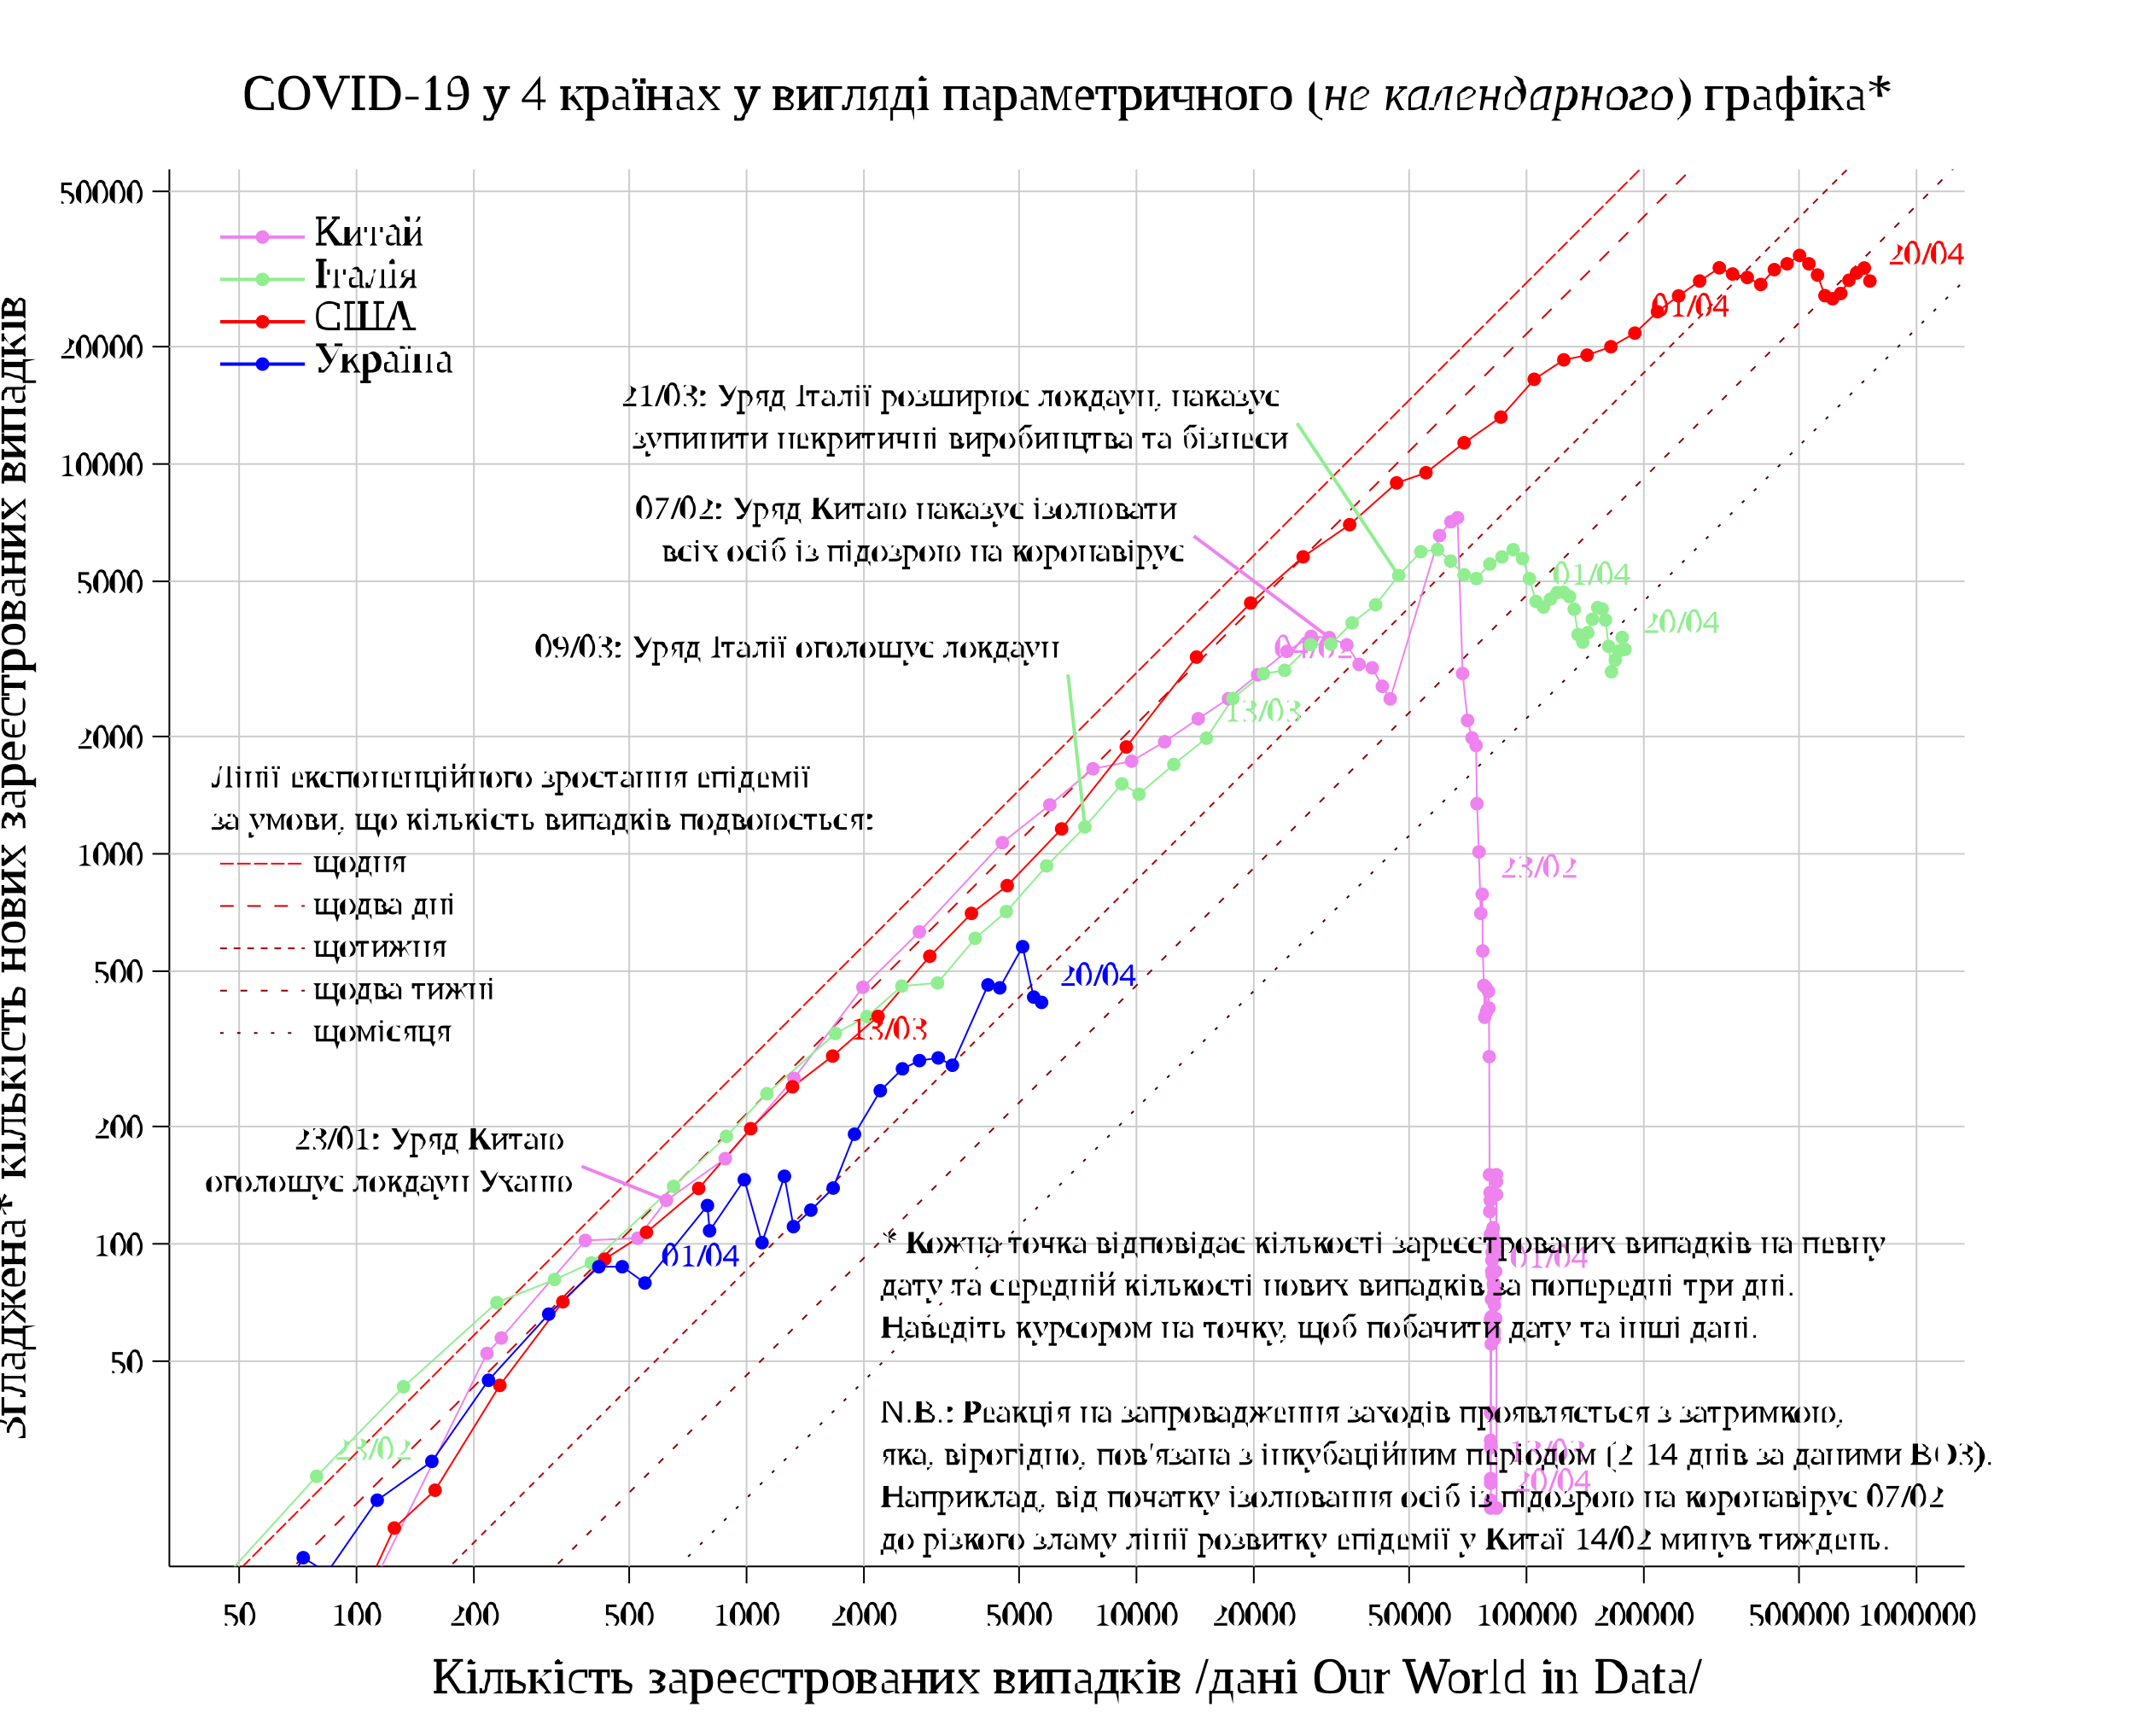
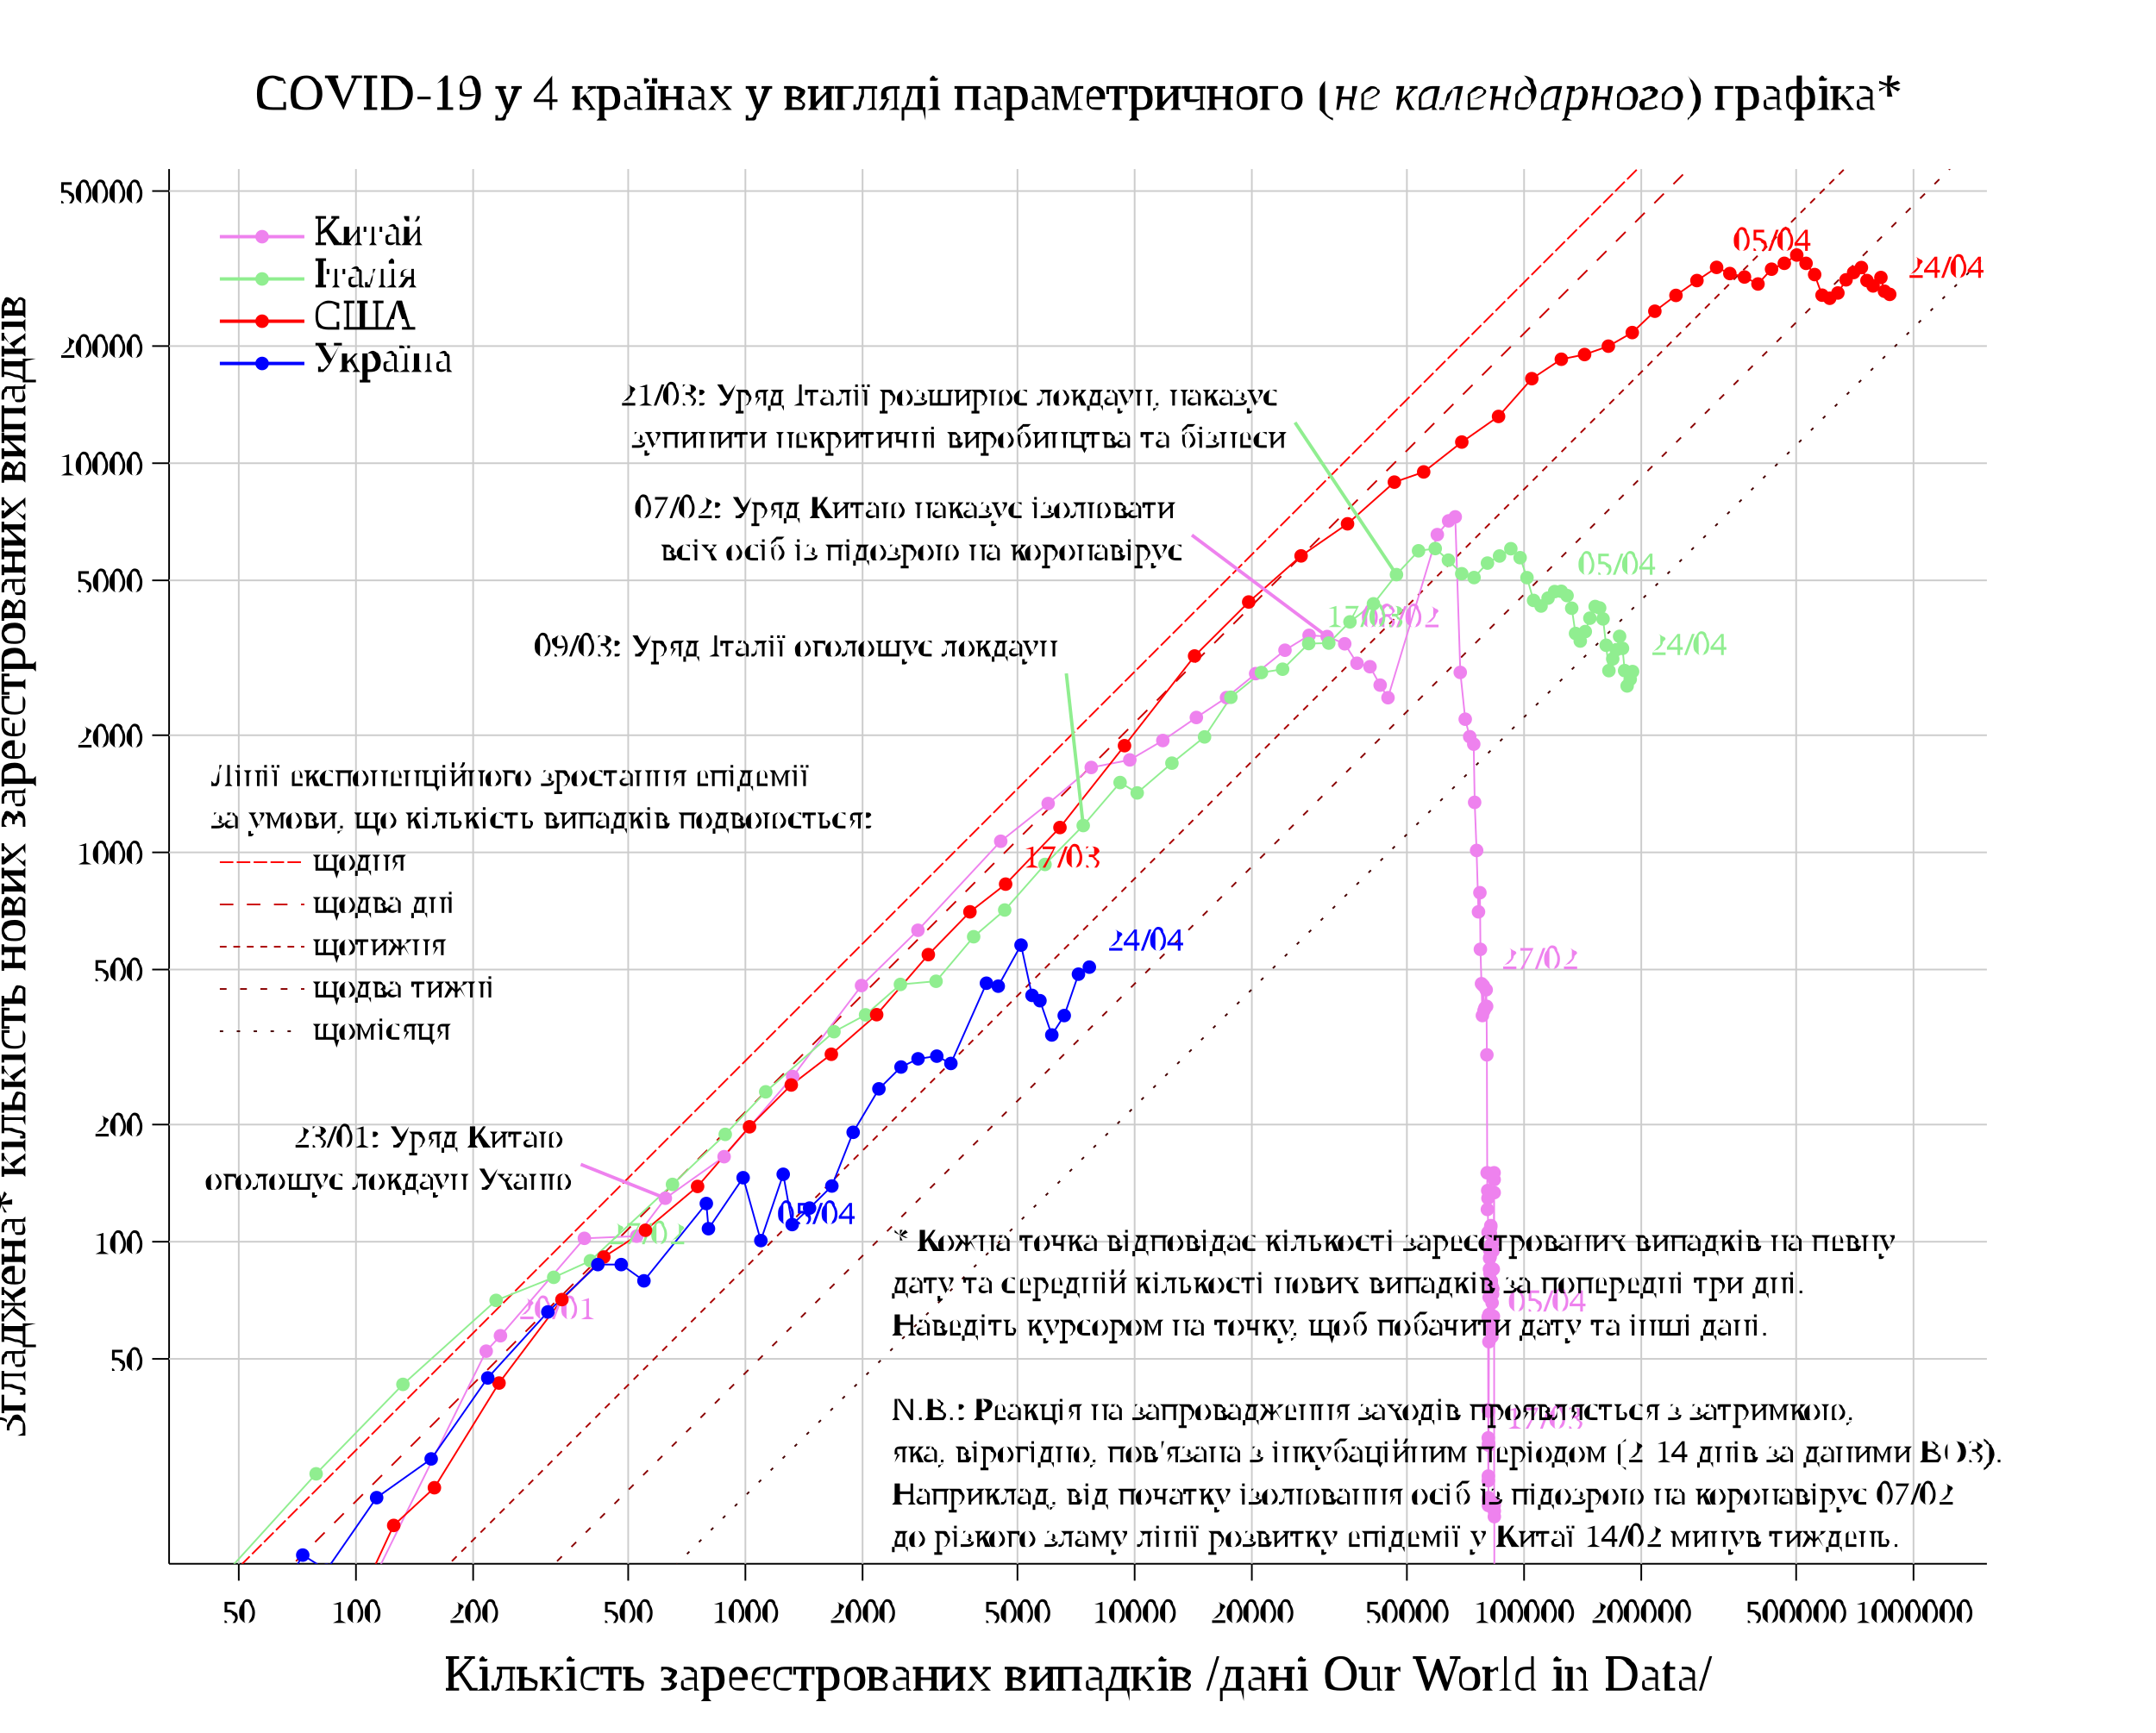
- <svg xmlns="http://www.w3.org/2000/svg" version="1.1" baseProfile="full" viewBox="-1 -1 12.6 10.25" fill="none">
+ <svg xmlns="http://www.w3.org/2000/svg" version="1.1" baseProfile="full" viewBox="-1 -1 12.75 10.25" fill="none">
  <g fill="black" font-size="0.3" text-anchor="middle">
-     <text transform="translate(5.3,-0.35)">COVID-19 у 4 країнах у вигляді параметричного (<tspan font-style="italic">не календарного</tspan>) графіка*</text>
-     <text transform="translate(5.3,9)">Кількість зареєстрованих випадків /<a href="https://covid.ourworldindata.org">
+     <text transform="translate(5.375,-0.35)">COVID-19 у 4 країнах у вигляді параметричного (<tspan font-style="italic">не календарного</tspan>) графіка*</text>
+     <text transform="translate(5.375,9)">Кількість зареєстрованих випадків /<a href="https://covid.ourworldindata.org">
        <tspan>дані Our World in Data</tspan>
      </a>/</text>
    <text transform="translate(-0.85,4.125) rotate(-90)">Згладжена* кількість нових зареєстрованих випадків</text>
  </g>
-   <path stroke="black" stroke-width="0.01" d="M 0 8.25 L 10.6 8.25 M 0 8.25 L 0 0" />
+   <path stroke="black" stroke-width="0.01" d="M 0 8.25 L 10.75 8.25 M 0 8.25 L 0 0" />
  <clipPath id="plot">
-     <rect x="0" y="0" width="10.6" height="8.25" />
+     <rect x="0" y="0" width="10.75" height="8.25" />
  </clipPath>
  <path stroke="black" stroke-width="0.01" d=" M 0.412 8.25 v 0.1  M 1.105 8.25 v 0.1  M 1.798 8.25 v 0.1  M 2.715 8.25 v 0.1  M 3.408 8.25 v 0.1  M 4.101 8.25 v 0.1  M 5.017 8.25 v 0.1  M 5.71 8.25 v 0.1  M 6.403 8.25 v 0.1  M 7.32 8.25 v 0.1  M 8.013 8.25 v 0.1  M 8.706 8.25 v 0.1  M 9.622 8.25 v 0.1  M 10.316 8.25 v 0.1 M 0 7.038 h -0.1  M 0 6.345 h -0.1  M 0 5.652 h -0.1  M 0 4.735 h -0.1  M 0 4.042 h -0.1  M 0 3.349 h -0.1  M 0 2.433 h -0.1  M 0 1.74 h -0.1  M 0 1.047 h -0.1  M 0 0.13 h -0.1" />
-   <path stroke="#ccc" stroke-width="0.01" d=" M 0.412 8.25 v -8.25  M 1.105 8.25 v -8.25  M 1.798 8.25 v -8.25  M 2.715 8.25 v -8.25  M 3.408 8.25 v -8.25  M 4.101 8.25 v -8.25  M 5.017 8.25 v -8.25  M 5.71 8.25 v -8.25  M 6.403 8.25 v -8.25  M 7.32 8.25 v -8.25  M 8.013 8.25 v -8.25  M 8.706 8.25 v -8.25  M 9.622 8.25 v -8.25  M 10.316 8.25 v -8.25 M 0 7.038 h 10.6  M 0 6.345 h 10.6  M 0 5.652 h 10.6  M 0 4.735 h 10.6  M 0 4.042 h 10.6  M 0 3.349 h 10.6  M 0 2.433 h 10.6  M 0 1.74 h 10.6  M 0 1.047 h 10.6  M 0 0.13 h 10.6" />
+   <path stroke="#ccc" stroke-width="0.01" d=" M 0.412 8.25 v -8.25  M 1.105 8.25 v -8.25  M 1.798 8.25 v -8.25  M 2.715 8.25 v -8.25  M 3.408 8.25 v -8.25  M 4.101 8.25 v -8.25  M 5.017 8.25 v -8.25  M 5.71 8.25 v -8.25  M 6.403 8.25 v -8.25  M 7.32 8.25 v -8.25  M 8.013 8.25 v -8.25  M 8.706 8.25 v -8.25  M 9.622 8.25 v -8.25  M 10.316 8.25 v -8.25 M 0 7.038 h 10.75  M 0 6.345 h 10.75  M 0 5.652 h 10.75  M 0 4.735 h 10.75  M 0 4.042 h 10.75  M 0 3.349 h 10.75  M 0 2.433 h 10.75  M 0 1.74 h 10.75  M 0 1.047 h 10.75  M 0 0.13 h 10.75" />
  <g fill="black" font-size="0.2" transform="translate(0,8.6)" text-anchor="middle">
    <text x="0.412">50</text>
    <text x="1.105">100</text>
    <text x="1.798">200</text>
    <text x="2.715">500</text>
    <text x="3.408">1000</text>
    <text x="4.101">2000</text>
    <text x="5.017">5000</text>
    <text x="5.71">10000</text>
    <text x="6.403">20000</text>
    <text x="7.32">50000</text>
    <text x="8.013">100000</text>
    <text x="8.706">200000</text>
    <text x="9.622">500000</text>
    <text x="10.316">1000000</text>
  </g>
  <g fill="black" font-size="0.2" transform="translate(-0.15,0.07)" text-anchor="end">
    <text y="7.038">50</text>
    <text y="6.345">100</text>
    <text y="5.652">200</text>
    <text y="4.735">500</text>
    <text y="4.042">1000</text>
    <text y="3.349">2000</text>
    <text y="2.433">5000</text>
    <text y="1.74">10000</text>
    <text y="1.047">20000</text>
    <text y="0.13">50000</text>
  </g>
  <g transform="translate(0.3,0.4)">
    <g stroke-width="0.02">
      <path stroke="violet" d="M 0 0 h 0.5" />
      <circle fill="violet" r="0.04" cx="0.25" cy="0" />
      <path stroke="lightgreen" d="M 0 0.25 h 0.5" />
      <circle fill="lightgreen" r="0.04" cx="0.25" cy="0.25" />
      <path stroke="red" d="M 0 0.5 h 0.5" />
      <circle fill="red" r="0.04" cx="0.25" cy="0.5" />
      <path stroke="blue" d="M 0 0.75 h 0.5" />
      <circle fill="blue" r="0.04" cx="0.25" cy="0.75" />
    </g>
    <g stroke-width="0.01" transform="translate(0,3.7)">
      <path stroke="#f00" stroke-dasharray="0.08 0.02" d="M 0 0 h 0.5" />
      <path stroke="#c00" stroke-dasharray="0.08 0.08" d="M 0 0.25 h 0.5" />
      <path stroke="#a00" stroke-dasharray="0.04 0.04" d="M 0 0.5 h 0.5" />
      <path stroke="#800" stroke-dasharray="0.04 0.08" d="M 0 0.75 h 0.5" />
      <path stroke="#400" stroke-dasharray="0.02 0.08" d="M 0 1 h 0.5" />
    </g>
    <g transform="translate(0.55,0.05)" font-size="0.25" fill="black">
      <text y="0">Китай</text>
      <text y="0.25">Італія</text>
      <text y="0.5">США</text>
      <text y="0.75">Україна</text>
      <g transform="translate(0,3.7)" font-size="0.2">
        <g transform="translate(-0.6,-0.25)">
          <text y="-0.25">Лінії експоненційного зростання епідемії</text>
          <text>за умови, що кількість випадків подвоюється:</text>
        </g>
        <text y="0">щодня</text>
        <text y="0.25">щодва дні</text>
        <text y="0.5">щотижня</text>
        <text y="0.75">щодва тижні</text>
        <text y="1">щомісяця</text>
      </g>
    </g>
  </g>
  <g clip-path="url(#plot)">
    <g transform="translate(0,8.25) scale(1,-1)" stroke-width="0.01">
      <path stroke="#f00" stroke-dasharray="0.08 0.02" d="M -2.267 -2.7 l 100 100" />
      <path stroke="#c00" stroke-dasharray="0.08 0.08" d="M -1.965 -2.7 l 100 100" />
      <path stroke="#a00" stroke-dasharray="0.04 0.04" d="M -1.043 -2.7 l 100 100" />
      <path stroke="#800" stroke-dasharray="0.04 0.08" d="M -0.421 -2.7 l 100 100" />
      <path stroke="#400" stroke-dasharray="0.02 0.08" d="M 0.305 -2.7 l 100 100" />
-       <path stroke="violet" d="M 0.882 -0.754  L 1.875 1.258  L 1.96 1.349  L 2.456 1.925  L 2.765 1.938  L 2.935 2.162  L 3.282 2.408  L 3.688 2.882  L 4.095 3.42  L 4.428 3.747  L 4.918 4.274  L 5.199 4.497  L 5.453 4.71  L 5.681 4.755  L 5.877 4.87  L 6.075 5.006  L 6.253 5.124  L 6.426 5.265  L 6.599 5.404  L 6.742 5.492  L 6.848 5.485  L 6.952 5.442  L 7.025 5.327  L 7.102 5.306  L 7.162 5.197  L 7.208 5.123  L 7.5 6.088  L 7.567 6.169  L 7.606 6.193  L 7.636 5.273  L 7.665 4.996  L 7.691 4.892  L 7.715 4.848  L 7.721 4.504  L 7.732 4.219  L 7.743 3.856  L 7.752 3.969  L 7.755 3.634  L 7.761 3.431  L 7.767 3.243  L 7.772 3.42  L 7.776 3.273  L 7.782 3.288  L 7.789 3.395  L 7.791 3.297  L 7.793 3.01  L 7.795 2.313  L 7.796 2.096  L 7.798 2.208  L 7.799 2.162  L 7.8 1.96  L 7.8 1.459  L 7.801 0.911  L 7.801 0.745  L 7.801 0.492  L 7.802 0.519  L 7.802 0.376  L 7.802 0.345  L 7.802 0.391  L 7.803 0.701  L 7.803 0.712  L 7.804 0.902  L 7.805 1.313  L 7.806 1.474  L 7.806 1.577  L 7.808 1.743  L 7.809 1.807  L 7.81 1.854  L 7.811 1.719  L 7.812 1.815  L 7.814 1.954  L 7.815 1.988  L 7.816 2  L 7.817 1.888  L 7.818 1.665  L 7.819 1.674  L 7.82 1.613  L 7.821 1.648  L 7.821 1.394  L 7.822 1.378  L 7.823 1.343  L 7.824 1.544  L 7.825 1.631  L 7.826 1.626  L 7.827 1.595  L 7.828 1.626  L 7.829 1.85  L 7.83 1.902  L 7.831 1.743  L 7.831 1.464  L 7.836 2.313  L 7.836 2.272  L 7.836 2.195  L 7.836 0.345" />
-       <path stroke="lightgreen" d="M -0.667 -1.16  L 0.869 0.532  L 1.383 1.061  L 1.934 1.558  L 2.275 1.694  L 2.491 1.792  L 2.977 2.244  L 3.289 2.54  L 3.528 2.792  L 3.932 3.147  L 4.119 3.247  L 4.325 3.427  L 4.536 3.446  L 4.758 3.709  L 4.942 3.867  L 5.18 4.137  L 5.406 4.367  L 5.624 4.621  L 5.725 4.56  L 5.93 4.736  L 6.123 4.891  L 6.279 5.126  L 6.46 5.272  L 6.585 5.291  L 6.739 5.443  L 6.858 5.446  L 6.983 5.572  L 7.122 5.678  L 7.258 5.851  L 7.389 5.992  L 7.488 6.005  L 7.565 5.937  L 7.644 5.856  L 7.717 5.834  L 7.796 5.919  L 7.868 5.961  L 7.935 6.004  L 7.99 5.951  L 8.03 5.833  L 8.069 5.698  L 8.113 5.665  L 8.155 5.712  L 8.194 5.751  L 8.233 5.752  L 8.267 5.727  L 8.295 5.652  L 8.317 5.503  L 8.345 5.458  L 8.375 5.514  L 8.402 5.593  L 8.433 5.662  L 8.46 5.654  L 8.48 5.589  L 8.498 5.433  L 8.515 5.283  L 8.537 5.353  L 8.558 5.406  L 8.578 5.486  L 8.595 5.415" />
-       <path stroke="red" d="M 0.989 -0.431  L 1.135 -0.188  L 1.328 0.227  L 1.569 0.45  L 1.951 1.069  L 2.323 1.563  L 2.571 1.815  L 2.817 1.973  L 3.125 2.232  L 3.432 2.585  L 3.679 2.832  L 3.916 3.014  L 4.184 3.248  L 4.49 3.603  L 4.736 3.856  L 4.947 4.02  L 5.268 4.355  L 5.65 4.839  L 6.065 5.37  L 6.385 5.689  L 6.694 5.962  L 6.969 6.152  L 7.246 6.398  L 7.419 6.458  L 7.645 6.635  L 7.862 6.787  L 8.059 7.01  L 8.233 7.125  L 8.371 7.153  L 8.511 7.202  L 8.653 7.283  L 8.786 7.409  L 8.911 7.503  L 9.035 7.59  L 9.152 7.668  L 9.23 7.632  L 9.316 7.612  L 9.396 7.57  L 9.476 7.658  L 9.552 7.692  L 9.625 7.741  L 9.681 7.692  L 9.731 7.626  L 9.775 7.504  L 9.82 7.486  L 9.869 7.517  L 9.917 7.595  L 9.962 7.638  L 10.008 7.667  L 10.041 7.591" />
-       <path stroke="blue" d="M 0.214 -0.708  L 0.35 -0.754  L 0.79 0.052  L 0.931 -0.037  L 1.227 0.391  L 1.55 0.62  L 1.884 1.099  L 2.24 1.49  L 2.535 1.77  L 2.674 1.77  L 2.808 1.674  L 3.177 2.131  L 3.19 1.982  L 3.395 2.284  L 3.499 1.912  L 3.632 2.304  L 3.685 2.007  L 3.788 2.104  L 3.919 2.234  L 4.045 2.552  L 4.198 2.809  L 4.328 2.938  L 4.429 2.987  L 4.54 3.003  L 4.623 2.959  L 4.834 3.434  L 4.903 3.417  L 5.038 3.66  L 5.103 3.362  L 5.15 3.331" />
+       <path stroke="violet" d="M 0.882 -0.754  L 1.875 1.258  L 1.96 1.349  L 2.456 1.925  L 2.765 1.938  L 2.935 2.162  L 3.282 2.408  L 3.688 2.882  L 4.095 3.42  L 4.428 3.747  L 4.918 4.274  L 5.199 4.497  L 5.453 4.71  L 5.681 4.755  L 5.877 4.87  L 6.075 5.006  L 6.253 5.124  L 6.426 5.265  L 6.599 5.404  L 6.742 5.492  L 6.848 5.485  L 6.952 5.442  L 7.025 5.327  L 7.102 5.306  L 7.162 5.197  L 7.208 5.123  L 7.5 6.088  L 7.567 6.169  L 7.606 6.193  L 7.636 5.273  L 7.665 4.996  L 7.691 4.892  L 7.715 4.848  L 7.721 4.504  L 7.732 4.219  L 7.743 3.856  L 7.752 3.969  L 7.755 3.634  L 7.761 3.431  L 7.767 3.243  L 7.772 3.42  L 7.776 3.273  L 7.782 3.288  L 7.789 3.395  L 7.791 3.297  L 7.793 3.01  L 7.795 2.313  L 7.796 2.096  L 7.798 2.208  L 7.799 2.162  L 7.8 1.96  L 7.8 1.459  L 7.801 0.911  L 7.801 0.745  L 7.801 0.492  L 7.802 0.519  L 7.802 0.376  L 7.802 0.345  L 7.802 0.391  L 7.803 0.701  L 7.803 0.712  L 7.804 0.902  L 7.805 1.313  L 7.806 1.474  L 7.806 1.577  L 7.808 1.743  L 7.809 1.807  L 7.81 1.854  L 7.811 1.719  L 7.812 1.815  L 7.814 1.954  L 7.815 1.988  L 7.816 2  L 7.817 1.888  L 7.818 1.665  L 7.819 1.674  L 7.82 1.613  L 7.821 1.648  L 7.821 1.394  L 7.822 1.378  L 7.823 1.343  L 7.824 1.544  L 7.825 1.631  L 7.826 1.626  L 7.827 1.595  L 7.828 1.626  L 7.829 1.85  L 7.83 1.902  L 7.831 1.743  L 7.831 1.464  L 7.836 2.313  L 7.836 2.272  L 7.836 2.195  L 7.836 0.345  L 7.837 0.36  L 7.837 0.312  L 7.837 0.279  L 7.837 -0.243" />
+       <path stroke="lightgreen" d="M -0.667 -1.16  L 0.869 0.532  L 1.383 1.061  L 1.934 1.558  L 2.275 1.694  L 2.491 1.792  L 2.977 2.244  L 3.289 2.54  L 3.528 2.792  L 3.932 3.147  L 4.119 3.247  L 4.325 3.427  L 4.536 3.446  L 4.758 3.709  L 4.942 3.867  L 5.18 4.137  L 5.406 4.367  L 5.624 4.621  L 5.725 4.56  L 5.93 4.736  L 6.123 4.891  L 6.279 5.126  L 6.46 5.272  L 6.585 5.291  L 6.739 5.443  L 6.858 5.446  L 6.983 5.572  L 7.122 5.678  L 7.258 5.851  L 7.389 5.992  L 7.488 6.005  L 7.565 5.937  L 7.644 5.856  L 7.717 5.834  L 7.796 5.919  L 7.868 5.961  L 7.935 6.004  L 7.99 5.951  L 8.03 5.833  L 8.069 5.698  L 8.113 5.665  L 8.155 5.712  L 8.194 5.751  L 8.233 5.752  L 8.267 5.727  L 8.295 5.652  L 8.317 5.503  L 8.345 5.458  L 8.375 5.514  L 8.402 5.593  L 8.433 5.662  L 8.46 5.654  L 8.48 5.589  L 8.498 5.433  L 8.515 5.283  L 8.537 5.353  L 8.558 5.406  L 8.578 5.486  L 8.595 5.415  L 8.608 5.283  L 8.622 5.193  L 8.641 5.232  L 8.655 5.278" />
+       <path stroke="red" d="M 0.989 -0.431  L 1.135 -0.188  L 1.328 0.227  L 1.569 0.45  L 1.951 1.069  L 2.323 1.563  L 2.571 1.815  L 2.817 1.973  L 3.125 2.232  L 3.432 2.585  L 3.679 2.832  L 3.916 3.014  L 4.184 3.248  L 4.49 3.603  L 4.736 3.856  L 4.947 4.02  L 5.268 4.355  L 5.65 4.839  L 6.065 5.37  L 6.385 5.689  L 6.694 5.962  L 6.969 6.152  L 7.246 6.398  L 7.419 6.458  L 7.645 6.635  L 7.862 6.787  L 8.059 7.01  L 8.233 7.125  L 8.371 7.153  L 8.511 7.202  L 8.653 7.283  L 8.786 7.409  L 8.911 7.503  L 9.035 7.59  L 9.152 7.668  L 9.23 7.632  L 9.316 7.612  L 9.396 7.57  L 9.476 7.658  L 9.552 7.692  L 9.625 7.741  L 9.681 7.692  L 9.731 7.626  L 9.775 7.504  L 9.82 7.486  L 9.869 7.517  L 9.917 7.595  L 9.962 7.638  L 10.008 7.667  L 10.041 7.591  L 10.077 7.559  L 10.123 7.608  L 10.144 7.527  L 10.175 7.509" />
+       <path stroke="blue" d="M 0.214 -0.708  L 0.35 -0.754  L 0.79 0.052  L 0.931 -0.037  L 1.227 0.391  L 1.55 0.62  L 1.884 1.099  L 2.24 1.49  L 2.535 1.77  L 2.674 1.77  L 2.808 1.674  L 3.177 2.131  L 3.19 1.982  L 3.395 2.284  L 3.499 1.912  L 3.632 2.304  L 3.685 2.007  L 3.788 2.104  L 3.919 2.234  L 4.045 2.552  L 4.198 2.809  L 4.328 2.938  L 4.429 2.987  L 4.54 3.003  L 4.623 2.959  L 4.834 3.434  L 4.903 3.417  L 5.038 3.66  L 5.103 3.362  L 5.15 3.331  L 5.22 3.128  L 5.294 3.243  L 5.378 3.488  L 5.442 3.529" />
    </g>
    <g transform="translate(-3.5,2.7)" font-size="0.2">
      <g fill="violet">
        <g transform="translate(4.382027,6.30409)">
          <circle r="0.04" />
        </g>
        <g transform="translate(5.375278,4.292366)">
          <circle r="0.04" />
        </g>
        <g transform="translate(5.459586,4.201118)">
          <circle r="0.04" />
+           <text x="0.1" y="-0.1">20/01</text>
        </g>
        <g transform="translate(5.955837,3.625027)">
          <circle r="0.04" />
        </g>
        <g transform="translate(6.265301,3.61204)">
          <circle r="0.04" />
        </g>
        <g transform="translate(6.434547,3.387607)">
          <circle r="0.04" />
        </g>
        <g transform="translate(6.782192,3.142036)">
          <circle r="0.04" />
        </g>
        <g transform="translate(7.187657,2.667758)">
          <circle r="0.04" />
        </g>
        <g transform="translate(7.594884,2.129703)">
          <circle r="0.04" />
        </g>
        <g transform="translate(7.928406,1.802694)">
          <circle r="0.04" />
        </g>
        <g transform="translate(8.418036,1.276145)">
          <circle r="0.04" />
        </g>
        <g transform="translate(8.698514,1.053064)">
          <circle r="0.04" />
        </g>
        <g transform="translate(8.953381,0.8396529)">
          <circle r="0.04" />
        </g>
        <g transform="translate(9.181323,0.7948943)">
          <circle r="0.04" />
        </g>
        <g transform="translate(9.376617,0.6804162)">
          <circle r="0.04" />
        </g>
        <g transform="translate(9.574914,0.5439871)">
          <circle r="0.04" />
        </g>
        <g transform="translate(9.753304,0.4263541)">
          <circle r="0.04" />
        </g>
        <g transform="translate(9.92564,0.2845702)">
          <circle r="0.04" />
-           <text x="0.1" y="-0.1">04/02</text>
        </g>
        <g transform="translate(10.09905,0.1462033)">
          <circle r="0.04" />
        </g>
        <g transform="translate(10.24164,0.05798309)">
          <circle r="0.04" />
        </g>
        <g transform="translate(10.3484,0.0651144)">
          <circle r="0.04" />
        </g>
        <g transform="translate(10.45233,0.1082278)">
          <circle r="0.04" />
+           <text x="0.1" y="-0.1">08/02</text>
        </g>
        <g transform="translate(10.52492,0.2232853)">
          <circle r="0.04" />
        </g>
        <g transform="translate(10.60177,0.2437435)">
          <circle r="0.04" />
        </g>
        <g transform="translate(10.66186,0.3525796)">
          <circle r="0.04" />
        </g>
        <g transform="translate(10.70827,0.4270212)">
          <circle r="0.04" />
        </g>
        <g transform="translate(10.99985,-0.5376782)">
          <circle r="0.04" />
        </g>
        <g transform="translate(11.06697,-0.6190231)">
          <circle r="0.04" />
        </g>
        <g transform="translate(11.10584,-0.6426572)">
          <circle r="0.04" />
        </g>
        <g transform="translate(11.13555,0.277419)">
          <circle r="0.04" />
        </g>
        <g transform="translate(11.16504,0.554242)">
          <circle r="0.04" />
        </g>
        <g transform="translate(11.19145,0.6576339)">
          <circle r="0.04" />
        </g>
        <g transform="translate(11.2153,0.7017953)">
          <circle r="0.04" />
        </g>
        <g transform="translate(11.22059,1.046099)">
          <circle r="0.04" />
        </g>
        <g transform="translate(11.23246,1.330646)">
          <circle r="0.04" />
        </g>
        <g transform="translate(11.24333,1.693695)">
          <circle r="0.04" />
        </g>
        <g transform="translate(11.25177,1.580502)">
          <circle r="0.04" />
-           <text x="0.1" y="-0.1">23/02</text>
        </g>
        <g transform="translate(11.2546,1.915537)">
          <circle r="0.04" />
        </g>
        <g transform="translate(11.26124,2.118774)">
          <circle r="0.04" />
        </g>
        <g transform="translate(11.2665,2.307201)">
          <circle r="0.04" />
        </g>
        <g transform="translate(11.2721,2.130435)">
          <circle r="0.04" />
+           <text x="0.1" y="-0.1">27/02</text>
        </g>
        <g transform="translate(11.27628,2.277039)">
          <circle r="0.04" />
        </g>
        <g transform="translate(11.28169,2.261874)">
          <circle r="0.04" />
        </g>
        <g transform="translate(11.28889,2.154926)">
          <circle r="0.04" />
        </g>
        <g transform="translate(11.29146,2.252719)">
          <circle r="0.04" />
        </g>
        <g transform="translate(11.29304,2.539573)">
          <circle r="0.04" />
        </g>
        <g transform="translate(11.29452,3.237145)">
          <circle r="0.04" />
        </g>
        <g transform="translate(11.29598,3.454209)">
          <circle r="0.04" />
        </g>
        <g transform="translate(11.29808,3.342259)">
          <circle r="0.04" />
        </g>
        <g transform="translate(11.29934,3.387607)">
          <circle r="0.04" />
        </g>
        <g transform="translate(11.29991,3.589711)">
          <circle r="0.04" />
        </g>
        <g transform="translate(11.30046,4.091117)">
          <circle r="0.04" />
        </g>
        <g transform="translate(11.30071,4.639082)">
          <circle r="0.04" />
        </g>
        <g transform="translate(11.30107,4.805318)">
          <circle r="0.04" />
        </g>
        <g transform="translate(11.30136,5.058153)">
          <circle r="0.04" />
        </g>
        <g transform="translate(11.30164,5.031124)">
          <circle r="0.04" />
-           <text x="0.1" y="-0.1">13/03</text>
        </g>
        <g transform="translate(11.30187,5.174225)">
          <circle r="0.04" />
        </g>
        <g transform="translate(11.30214,5.205478)">
          <circle r="0.04" />
        </g>
        <g transform="translate(11.30245,5.158958)">
          <circle r="0.04" />
        </g>
        <g transform="translate(11.30298,4.848803)">
          <circle r="0.04" />
+           <text x="0.1" y="-0.1">17/03</text>
        </g>
        <g transform="translate(11.30327,4.837753)">
          <circle r="0.04" />
        </g>
        <g transform="translate(11.30381,4.648132)">
          <circle r="0.04" />
        </g>
        <g transform="translate(11.30503,4.236625)">
          <circle r="0.04" />
        </g>
        <g transform="translate(11.30567,4.075613)">
          <circle r="0.04" />
        </g>
        <g transform="translate(11.30647,3.973334)">
          <circle r="0.04" />
        </g>
        <g transform="translate(11.30816,3.807349)">
          <circle r="0.04" />
        </g>
        <g transform="translate(11.30901,3.74281)">
          <circle r="0.04" />
        </g>
        <g transform="translate(11.30996,3.696123)">
          <circle r="0.04" />
        </g>
        <g transform="translate(11.31121,3.831159)">
          <circle r="0.04" />
        </g>
        <g transform="translate(11.31236,3.735484)">
          <circle r="0.04" />
        </g>
        <g transform="translate(11.31382,3.59604)">
          <circle r="0.04" />
        </g>
        <g transform="translate(11.31519,3.561715)">
          <circle r="0.04" />
        </g>
        <g transform="translate(11.31639,3.54952)">
          <circle r="0.04" />
        </g>
        <g transform="translate(11.31741,3.661637)">
          <circle r="0.04" />
        </g>
        <g transform="translate(11.31807,3.88478)">
          <circle r="0.04" />
-           <text x="0.1" y="-0.1">01/04</text>
        </g>
        <g transform="translate(11.31928,3.876342)">
          <circle r="0.04" />
        </g>
        <g transform="translate(11.32013,3.936966)">
          <circle r="0.04" />
        </g>
        <g transform="translate(11.32088,3.901875)">
          <circle r="0.04" />
        </g>
        <g transform="translate(11.32146,4.155655)">
          <circle r="0.04" />
+           <text x="0.1" y="-0.1">05/04</text>
        </g>
        <g transform="translate(11.32227,4.172463)">
          <circle r="0.04" />
        </g>
        <g transform="translate(11.32295,4.206949)">
          <circle r="0.04" />
        </g>
        <g transform="translate(11.32399,4.006278)">
          <circle r="0.04" />
        </g>
        <g transform="translate(11.32503,3.919267)">
          <circle r="0.04" />
        </g>
        <g transform="translate(11.32569,3.923662)">
          <circle r="0.04" />
        </g>
        <g transform="translate(11.32664,3.954985)">
          <circle r="0.04" />
        </g>
        <g transform="translate(11.32776,3.923662)">
          <circle r="0.04" />
        </g>
        <g transform="translate(11.32911,3.699638)">
          <circle r="0.04" />
        </g>
        <g transform="translate(11.33024,3.648169)">
          <circle r="0.04" />
        </g>
        <g transform="translate(11.33083,3.807349)">
          <circle r="0.04" />
        </g>
        <g transform="translate(11.33143,4.085922)">
          <circle r="0.04" />
        </g>
        <g transform="translate(11.33564,3.237145)">
          <circle r="0.04" />
        </g>
        <g transform="translate(11.33601,3.277875)">
          <circle r="0.04" />
        </g>
        <g transform="translate(11.33622,3.354651)">
          <circle r="0.04" />
        </g>
        <g transform="translate(11.33639,5.205478)">
          <circle r="0.04" />
-           <text x="0.1" y="-0.1">20/04</text>
+         </g>
+         <g transform="translate(11.33677,5.189729)">
+           <circle r="0.04" />
+         </g>
+         <g transform="translate(11.33695,5.237738)">
+           <circle r="0.04" />
+         </g>
+         <g transform="translate(11.33709,5.271075)">
+           <circle r="0.04" />
+         </g>
+         <g transform="translate(11.33719,5.793264)">
+           <circle r="0.04" />
+           <text x="0.1" y="-0.1">24/04</text>
        </g>
      </g>
      <g transform="translate(6.434547,3.387607)">
        <g transform="translate(-0.55,-0.55)" fill="black" text-anchor="end">
          <a href="https://www.theguardian.com/world/2020/jan/23/coronavirus-panic-and-anger-in-wuhan-as-china-orders-city-into-lockdown">
            <text>
              <tspan x="0" dy="0.25">23/01: Уряд Китаю</tspan>
              <tspan x="0" dy="0.25">оголошує локдаун Уханю</tspan>
            </text>
          </a>
        </g>
        <line x1="-0.5" y1="-0.2" x2="0" y2="0" stroke-width="0.02" stroke="violet" />
      </g>
      <g transform="translate(10.3484,0.0651144)">
        <g transform="translate(-0.85,-0.95)" fill="black" text-anchor="end">
          <a href="https://www.dailymail.co.uk/news/article-7977649/China-orders-Wuhan-round-suspected-coronavirus-patients-quarantine-camps.html">
            <text>
              <tspan x="0" dy="0.25">07/02: Уряд Китаю наказує ізолювати</tspan>
              <tspan x="0" dy="0.25">всіх осіб із підозрою на коронавірус</tspan>
            </text>
          </a>
        </g>
        <line x1="-0.8" y1="-0.6" x2="0" y2="0" stroke-width="0.02" stroke="violet" />
      </g>
      <g fill="lightgreen">
        <g transform="translate(2.833213,6.709555)">
          <circle r="0.04" />
        </g>
        <g transform="translate(4.369448,5.017879)">
          <circle r="0.04" />
-           <text x="0.1" y="-0.1">23/02</text>
        </g>
        <g transform="translate(4.882802,4.4888)">
          <circle r="0.04" />
        </g>
        <g transform="translate(5.433722,3.992026)">
          <circle r="0.04" />
        </g>
        <g transform="translate(5.774552,3.855551)">
          <circle r="0.04" />
        </g>
        <g transform="translate(5.991465,3.757625)">
          <circle r="0.04" />
+           <text x="0.1" y="-0.1">27/02</text>
        </g>
        <g transform="translate(6.476972,3.305979)">
          <circle r="0.04" />
        </g>
        <g transform="translate(6.788972,3.010018)">
          <circle r="0.04" />
        </g>
        <g transform="translate(7.028201,2.758311)">
          <circle r="0.04" />
        </g>
        <g transform="translate(7.431892,2.402598)">
          <circle r="0.04" />
        </g>
        <g transform="translate(7.618742,2.302836)">
          <circle r="0.04" />
        </g>
        <g transform="translate(7.824846,2.123131)">
          <circle r="0.04" />
        </g>
        <g transform="translate(8.035603,2.104385)">
          <circle r="0.04" />
        </g>
        <g transform="translate(8.257904,1.840922)">
          <circle r="0.04" />
        </g>
        <g transform="translate(8.441607,1.682859)">
          <circle r="0.04" />
        </g>
        <g transform="translate(8.679822,1.413383)">
          <circle r="0.04" />
        </g>
        <g transform="translate(8.905851,1.183249)">
          <circle r="0.04" />
        </g>
        <g transform="translate(9.123911,0.9288114)">
          <circle r="0.04" />
        </g>
        <g transform="translate(9.22513,0.9901804)">
          <circle r="0.04" />
        </g>
        <g transform="translate(9.430439,0.8141687)">
          <circle r="0.04" />
        </g>
        <g transform="translate(9.623311,0.6589795)">
          <circle r="0.04" />
-           <text x="0.1" y="-0.1">13/03</text>
        </g>
        <g transform="translate(9.779057,0.4244884)">
          <circle r="0.04" />
        </g>
        <g transform="translate(9.959726,0.2781089)">
          <circle r="0.04" />
        </g>
        <g transform="translate(10.08498,0.2585205)">
          <circle r="0.04" />
        </g>
        <g transform="translate(10.23925,0.1067732)">
          <circle r="0.04" />
+           <text x="0.1" y="-0.1">17/03</text>
        </g>
        <g transform="translate(10.35793,0.1039671)">
          <circle r="0.04" />
        </g>
        <g transform="translate(10.48327,-0.02154837)">
          <circle r="0.04" />
        </g>
        <g transform="translate(10.62218,-0.1283142)">
          <circle r="0.04" />
        </g>
        <g transform="translate(10.75835,-0.3009503)">
          <circle r="0.04" />
        </g>
        <g transform="translate(10.88889,-0.4419865)">
          <circle r="0.04" />
        </g>
        <g transform="translate(10.98763,-0.4552207)">
          <circle r="0.04" />
        </g>
        <g transform="translate(11.0655,-0.3868116)">
          <circle r="0.04" />
        </g>
        <g transform="translate(11.14441,-0.3062857)">
          <circle r="0.04" />
        </g>
        <g transform="translate(11.21702,-0.2835913)">
          <circle r="0.04" />
        </g>
        <g transform="translate(11.2965,-0.3692683)">
          <circle r="0.04" />
        </g>
        <g transform="translate(11.36788,-0.4111204)">
          <circle r="0.04" />
        </g>
        <g transform="translate(11.43466,-0.4542811)">
          <circle r="0.04" />
        </g>
        <g transform="translate(11.48954,-0.4011412)">
          <circle r="0.04" />
        </g>
        <g transform="translate(11.53017,-0.2831322)">
          <circle r="0.04" />
        </g>
        <g transform="translate(11.56923,-0.1484097)">
          <circle r="0.04" />
-           <text x="0.1" y="-0.1">01/04</text>
        </g>
        <g transform="translate(11.61344,-0.1152068)">
          <circle r="0.04" />
        </g>
        <g transform="translate(11.65479,-0.1620549)">
          <circle r="0.04" />
        </g>
        <g transform="translate(11.6938,-0.2006972)">
          <circle r="0.04" />
        </g>
        <g transform="translate(11.73312,-0.2023346)">
          <circle r="0.04" />
+           <text x="0.1" y="-0.1">05/04</text>
        </g>
        <g transform="translate(11.76716,-0.1769767)">
          <circle r="0.04" />
        </g>
        <g transform="translate(11.79469,-0.1023185)">
          <circle r="0.04" />
        </g>
        <g transform="translate(11.81736,0.04715232)">
          <circle r="0.04" />
        </g>
        <g transform="translate(11.84526,0.09196101)">
          <circle r="0.04" />
        </g>
        <g transform="translate(11.87497,0.03580559)">
          <circle r="0.04" />
        </g>
        <g transform="translate(11.90211,-0.04329936)">
          <circle r="0.04" />
        </g>
        <g transform="translate(11.93342,-0.112409)">
          <circle r="0.04" />
        </g>
        <g transform="translate(11.95994,-0.1036541)">
          <circle r="0.04" />
        </g>
        <g transform="translate(11.9799,-0.03895334)">
          <circle r="0.04" />
        </g>
        <g transform="translate(11.99836,0.116804)">
          <circle r="0.04" />
        </g>
        <g transform="translate(12.01464,0.2670148)">
          <circle r="0.04" />
        </g>
        <g transform="translate(12.0373,0.1974913)">
          <circle r="0.04" />
        </g>
        <g transform="translate(12.05777,0.1436865)">
          <circle r="0.04" />
        </g>
        <g transform="translate(12.07781,0.06409252)">
          <circle r="0.04" />
        </g>
        <g transform="translate(12.09498,0.1351767)">
          <circle r="0.04" />
-           <text x="0.1" y="-0.1">20/04</text>
+         </g>
+         <g transform="translate(12.10751,0.2667873)">
+           <circle r="0.04" />
+         </g>
+         <g transform="translate(12.12246,0.3574234)">
+           <circle r="0.04" />
+         </g>
+         <g transform="translate(12.14061,0.3179968)">
+           <circle r="0.04" />
+         </g>
+         <g transform="translate(12.15464,0.2723749)">
+           <circle r="0.04" />
+           <text x="0.1" y="-0.1">24/04</text>
        </g>
      </g>
      <g transform="translate(8.905851,1.183249)">
        <g transform="translate(-0.15,-1.25)" fill="black" text-anchor="end">
          <a href="https://en.wikipedia.org/wiki/2020_Italy_coronavirus_lockdown">
            <text>
              <tspan x="0" dy="0.25">09/03: Уряд Італії оголошує локдаун</tspan>
            </text>
          </a>
        </g>
        <line x1="-0.1" y1="-0.9" x2="0" y2="0" stroke-width="0.02" stroke="lightgreen" />
      </g>
      <g transform="translate(10.75835,-0.3009503)">
        <g transform="translate(-0.65,-1.25)" fill="black" text-anchor="end">
          <a href="https://en.wikipedia.org/wiki/2020_Italy_coronavirus_lockdown#Nationwide_expansion">
            <text>
              <tspan x="0" dy="0.25">21/03: Уряд Італії розширює локдаун, наказує</tspan>
              <tspan x="0" dy="0.25">зупинити некритичні виробинцтва та бізнеси</tspan>
            </text>
          </a>
        </g>
        <line x1="-0.6" y1="-0.9" x2="0" y2="0" stroke-width="0.02" stroke="lightgreen" />
      </g>
      <g fill="red">
        <g transform="translate(4.488636,5.981316)">
          <circle r="0.04" />
        </g>
        <g transform="translate(4.634729,5.737694)">
          <circle r="0.04" />
        </g>
        <g transform="translate(4.828314,5.323261)">
          <circle r="0.04" />
        </g>
        <g transform="translate(5.068904,5.100117)">
          <circle r="0.04" />
        </g>
        <g transform="translate(5.451038,4.481078)">
          <circle r="0.04" />
        </g>
        <g transform="translate(5.823046,3.98732)">
          <circle r="0.04" />
        </g>
        <g transform="translate(6.070738,3.735484)">
          <circle r="0.04" />
        </g>
        <g transform="translate(6.317165,3.577171)">
          <circle r="0.04" />
        </g>
        <g transform="translate(6.625392,3.317927)">
          <circle r="0.04" />
        </g>
        <g transform="translate(6.932448,2.965106)">
          <circle r="0.04" />
        </g>
        <g transform="translate(7.179308,2.717929)">
          <circle r="0.04" />
        </g>
        <g transform="translate(7.416378,2.536267)">
          <circle r="0.04" />
-           <text x="0.1" y="-0.1">13/03</text>
        </g>
        <g transform="translate(7.684324,2.301965)">
          <circle r="0.04" />
        </g>
        <g transform="translate(7.989899,1.946771)">
          <circle r="0.04" />
        </g>
        <g transform="translate(8.235891,1.693695)">
          <circle r="0.04" />
        </g>
        <g transform="translate(8.446985,1.52978)">
          <circle r="0.04" />
+           <text x="0.1" y="-0.1">17/03</text>
        </g>
        <g transform="translate(8.768263,1.194975)">
          <circle r="0.04" />
        </g>
        <g transform="translate(9.150059,0.7107957)">
          <circle r="0.04" />
        </g>
        <g transform="translate(9.564512,0.1802404)">
          <circle r="0.04" />
        </g>
        <g transform="translate(9.884509,-0.1391325)">
          <circle r="0.04" />
        </g>
        <g transform="translate(10.19418,-0.4116975)">
          <circle r="0.04" />
        </g>
        <g transform="translate(10.46897,-0.601568)">
          <circle r="0.04" />
        </g>
        <g transform="translate(10.74596,-0.8482163)">
          <circle r="0.04" />
        </g>
        <g transform="translate(10.91928,-0.9084855)">
          <circle r="0.04" />
        </g>
        <g transform="translate(11.14467,-1.085151)">
          <circle r="0.04" />
        </g>
        <g transform="translate(11.362,-1.236683)">
          <circle r="0.04" />
        </g>
        <g transform="translate(11.55872,-1.460206)">
          <circle r="0.04" />
        </g>
        <g transform="translate(11.73339,-1.575003)">
          <circle r="0.04" />
        </g>
        <g transform="translate(11.87077,-1.602791)">
          <circle r="0.04" />
        </g>
        <g transform="translate(12.0114,-1.652387)">
          <circle r="0.04" />
        </g>
        <g transform="translate(12.15277,-1.732807)">
          <circle r="0.04" />
-           <text x="0.1" y="-0.1">01/04</text>
        </g>
        <g transform="translate(12.28637,-1.859092)">
          <circle r="0.04" />
        </g>
        <g transform="translate(12.41122,-1.952604)">
          <circle r="0.04" />
        </g>
        <g transform="translate(12.53525,-2.040415)">
          <circle r="0.04" />
        </g>
        <g transform="translate(12.65152,-2.118437)">
          <circle r="0.04" />
+           <text x="0.1" y="-0.1">05/04</text>
        </g>
        <g transform="translate(12.72972,-2.081964)">
          <circle r="0.04" />
        </g>
        <g transform="translate(12.81637,-2.061516)">
          <circle r="0.04" />
        </g>
        <g transform="translate(12.89624,-2.020119)">
          <circle r="0.04" />
        </g>
        <g transform="translate(12.97649,-2.107711)">
          <circle r="0.04" />
        </g>
        <g transform="translate(13.05201,-2.142446)">
          <circle r="0.04" />
        </g>
        <g transform="translate(13.12548,-2.191452)">
          <circle r="0.04" />
        </g>
        <g transform="translate(13.18054,-2.142262)">
          <circle r="0.04" />
        </g>
        <g transform="translate(13.23135,-2.075897)">
          <circle r="0.04" />
        </g>
        <g transform="translate(13.27525,-1.954012)">
          <circle r="0.04" />
        </g>
        <g transform="translate(13.32042,-1.935717)">
          <circle r="0.04" />
        </g>
        <g transform="translate(13.3687,-1.966996)">
          <circle r="0.04" />
        </g>
        <g transform="translate(13.41702,-2.04482)">
          <circle r="0.04" />
        </g>
        <g transform="translate(13.46192,-2.08795)">
          <circle r="0.04" />
        </g>
        <g transform="translate(13.50774,-2.117452)">
          <circle r="0.04" />
        </g>
        <g transform="translate(13.54066,-2.040517)">
          <circle r="0.04" />
-           <text x="0.1" y="-0.1">20/04</text>
+         </g>
+         <g transform="translate(13.57694,-2.008688)">
+           <circle r="0.04" />
+         </g>
+         <g transform="translate(13.62319,-2.058453)">
+           <circle r="0.04" />
+         </g>
+         <g transform="translate(13.64428,-1.977285)">
+           <circle r="0.04" />
+         </g>
+         <g transform="translate(13.6753,-1.958764)">
+           <circle r="0.04" />
+           <text x="0.1" y="-0.1">24/04</text>
        </g>
      </g>
      <g fill="blue">
        <g transform="translate(3.713572,6.25757)">
          <circle r="0.04" />
        </g>
        <g transform="translate(3.850148,6.30409)">
          <circle r="0.04" />
        </g>
        <g transform="translate(4.290459,5.498465)">
          <circle r="0.04" />
        </g>
        <g transform="translate(4.430817,5.587412)">
          <circle r="0.04" />
        </g>
        <g transform="translate(4.727388,5.158958)">
          <circle r="0.04" />
        </g>
        <g transform="translate(5.049856,4.929772)">
          <circle r="0.04" />
        </g>
        <g transform="translate(5.384495,4.450772)">
          <circle r="0.04" />
        </g>
        <g transform="translate(5.739793,4.060345)">
          <circle r="0.04" />
        </g>
        <g transform="translate(6.035481,3.780268)">
          <circle r="0.04" />
        </g>
        <g transform="translate(6.173786,3.780268)">
          <circle r="0.04" />
        </g>
        <g transform="translate(6.308098,3.876342)">
          <circle r="0.04" />
-           <text x="0.1" y="-0.1">01/04</text>
        </g>
        <g transform="translate(6.677083,3.419023)">
          <circle r="0.04" />
        </g>
        <g transform="translate(6.689599,3.567869)">
          <circle r="0.04" />
        </g>
        <g transform="translate(6.89467,3.266393)">
          <circle r="0.04" />
        </g>
        <g transform="translate(6.999422,3.638185)">
          <circle r="0.04" />
+           <text x="0.1" y="-0.1">05/04</text>
        </g>
        <g transform="translate(7.131699,3.246054)">
          <circle r="0.04" />
        </g>
        <g transform="translate(7.184629,3.543477)">
          <circle r="0.04" />
        </g>
        <g transform="translate(7.287561,3.445979)">
          <circle r="0.04" />
        </g>
        <g transform="translate(7.419381,3.315526)">
          <circle r="0.04" />
        </g>
        <g transform="translate(7.54539,2.997727)">
          <circle r="0.04" />
        </g>
        <g transform="translate(7.697575,2.740612)">
          <circle r="0.04" />
        </g>
        <g transform="translate(7.828436,2.611645)">
          <circle r="0.04" />
        </g>
        <g transform="translate(7.929126,2.563025)">
          <circle r="0.04" />
        </g>
        <g transform="translate(8.039802,2.547329)">
          <circle r="0.04" />
        </g>
        <g transform="translate(8.123261,2.590518)">
          <circle r="0.04" />
        </g>
        <g transform="translate(8.333511,2.115879)">
          <circle r="0.04" />
        </g>
        <g transform="translate(8.403352,2.133372)">
          <circle r="0.04" />
        </g>
        <g transform="translate(8.538172,1.890426)">
          <circle r="0.04" />
        </g>
        <g transform="translate(8.603187,2.187766)">
          <circle r="0.04" />
        </g>
        <g transform="translate(8.649974,2.219315)">
          <circle r="0.04" />
-           <text x="0.1" y="-0.1">20/04</text>
+         </g>
+         <g transform="translate(8.720134,2.422035)">
+           <circle r="0.04" />
+         </g>
+         <g transform="translate(8.793612,2.307201)">
+           <circle r="0.04" />
+         </g>
+         <g transform="translate(8.877661,2.062421)">
+           <circle r="0.04" />
+         </g>
+         <g transform="translate(8.942069,2.020832)">
+           <circle r="0.04" />
+           <text x="0.1" y="-0.1">24/04</text>
        </g>
      </g>
    </g>
  </g>
-   <g font-size="0.2" fill="black" transform="translate(4.2,6.15)">
+   <g font-size="0.2" fill="black" transform="translate(4.275,6.15)">
    <text>
      <tspan x="0" dy="0.25">* Кожна точка відповідає кількості зареєстрованих випадків на певну</tspan>
      <tspan x="0" dy="0.25">дату та середній кількості нових випадків за попередні три дні.</tspan>
      <tspan x="0" dy="0.25">Наведіть курсором на точку, щоб побачити дату та інші дані.</tspan>
      <tspan x="0" dy="0.25"> </tspan>
      <tspan x="0" dy="0.25">N.B.: Реакція на запровадження заходів проявляється з затримкою,</tspan>
      <tspan x="0" dy="0.25">яка, вірогідно, пов'язана з інкубаційним періодом (2-14 днів за даними ВОЗ).</tspan>
      <tspan x="0" dy="0.25">Наприклад, від початку ізолювання осіб із підозрою на коронавірус 07/02</tspan>
      <tspan x="0" dy="0.25">до різкого зламу лінії розвитку епідемії у Китаї 14/02 минув тиждень.</tspan>
    </text>
  </g>
</svg>
